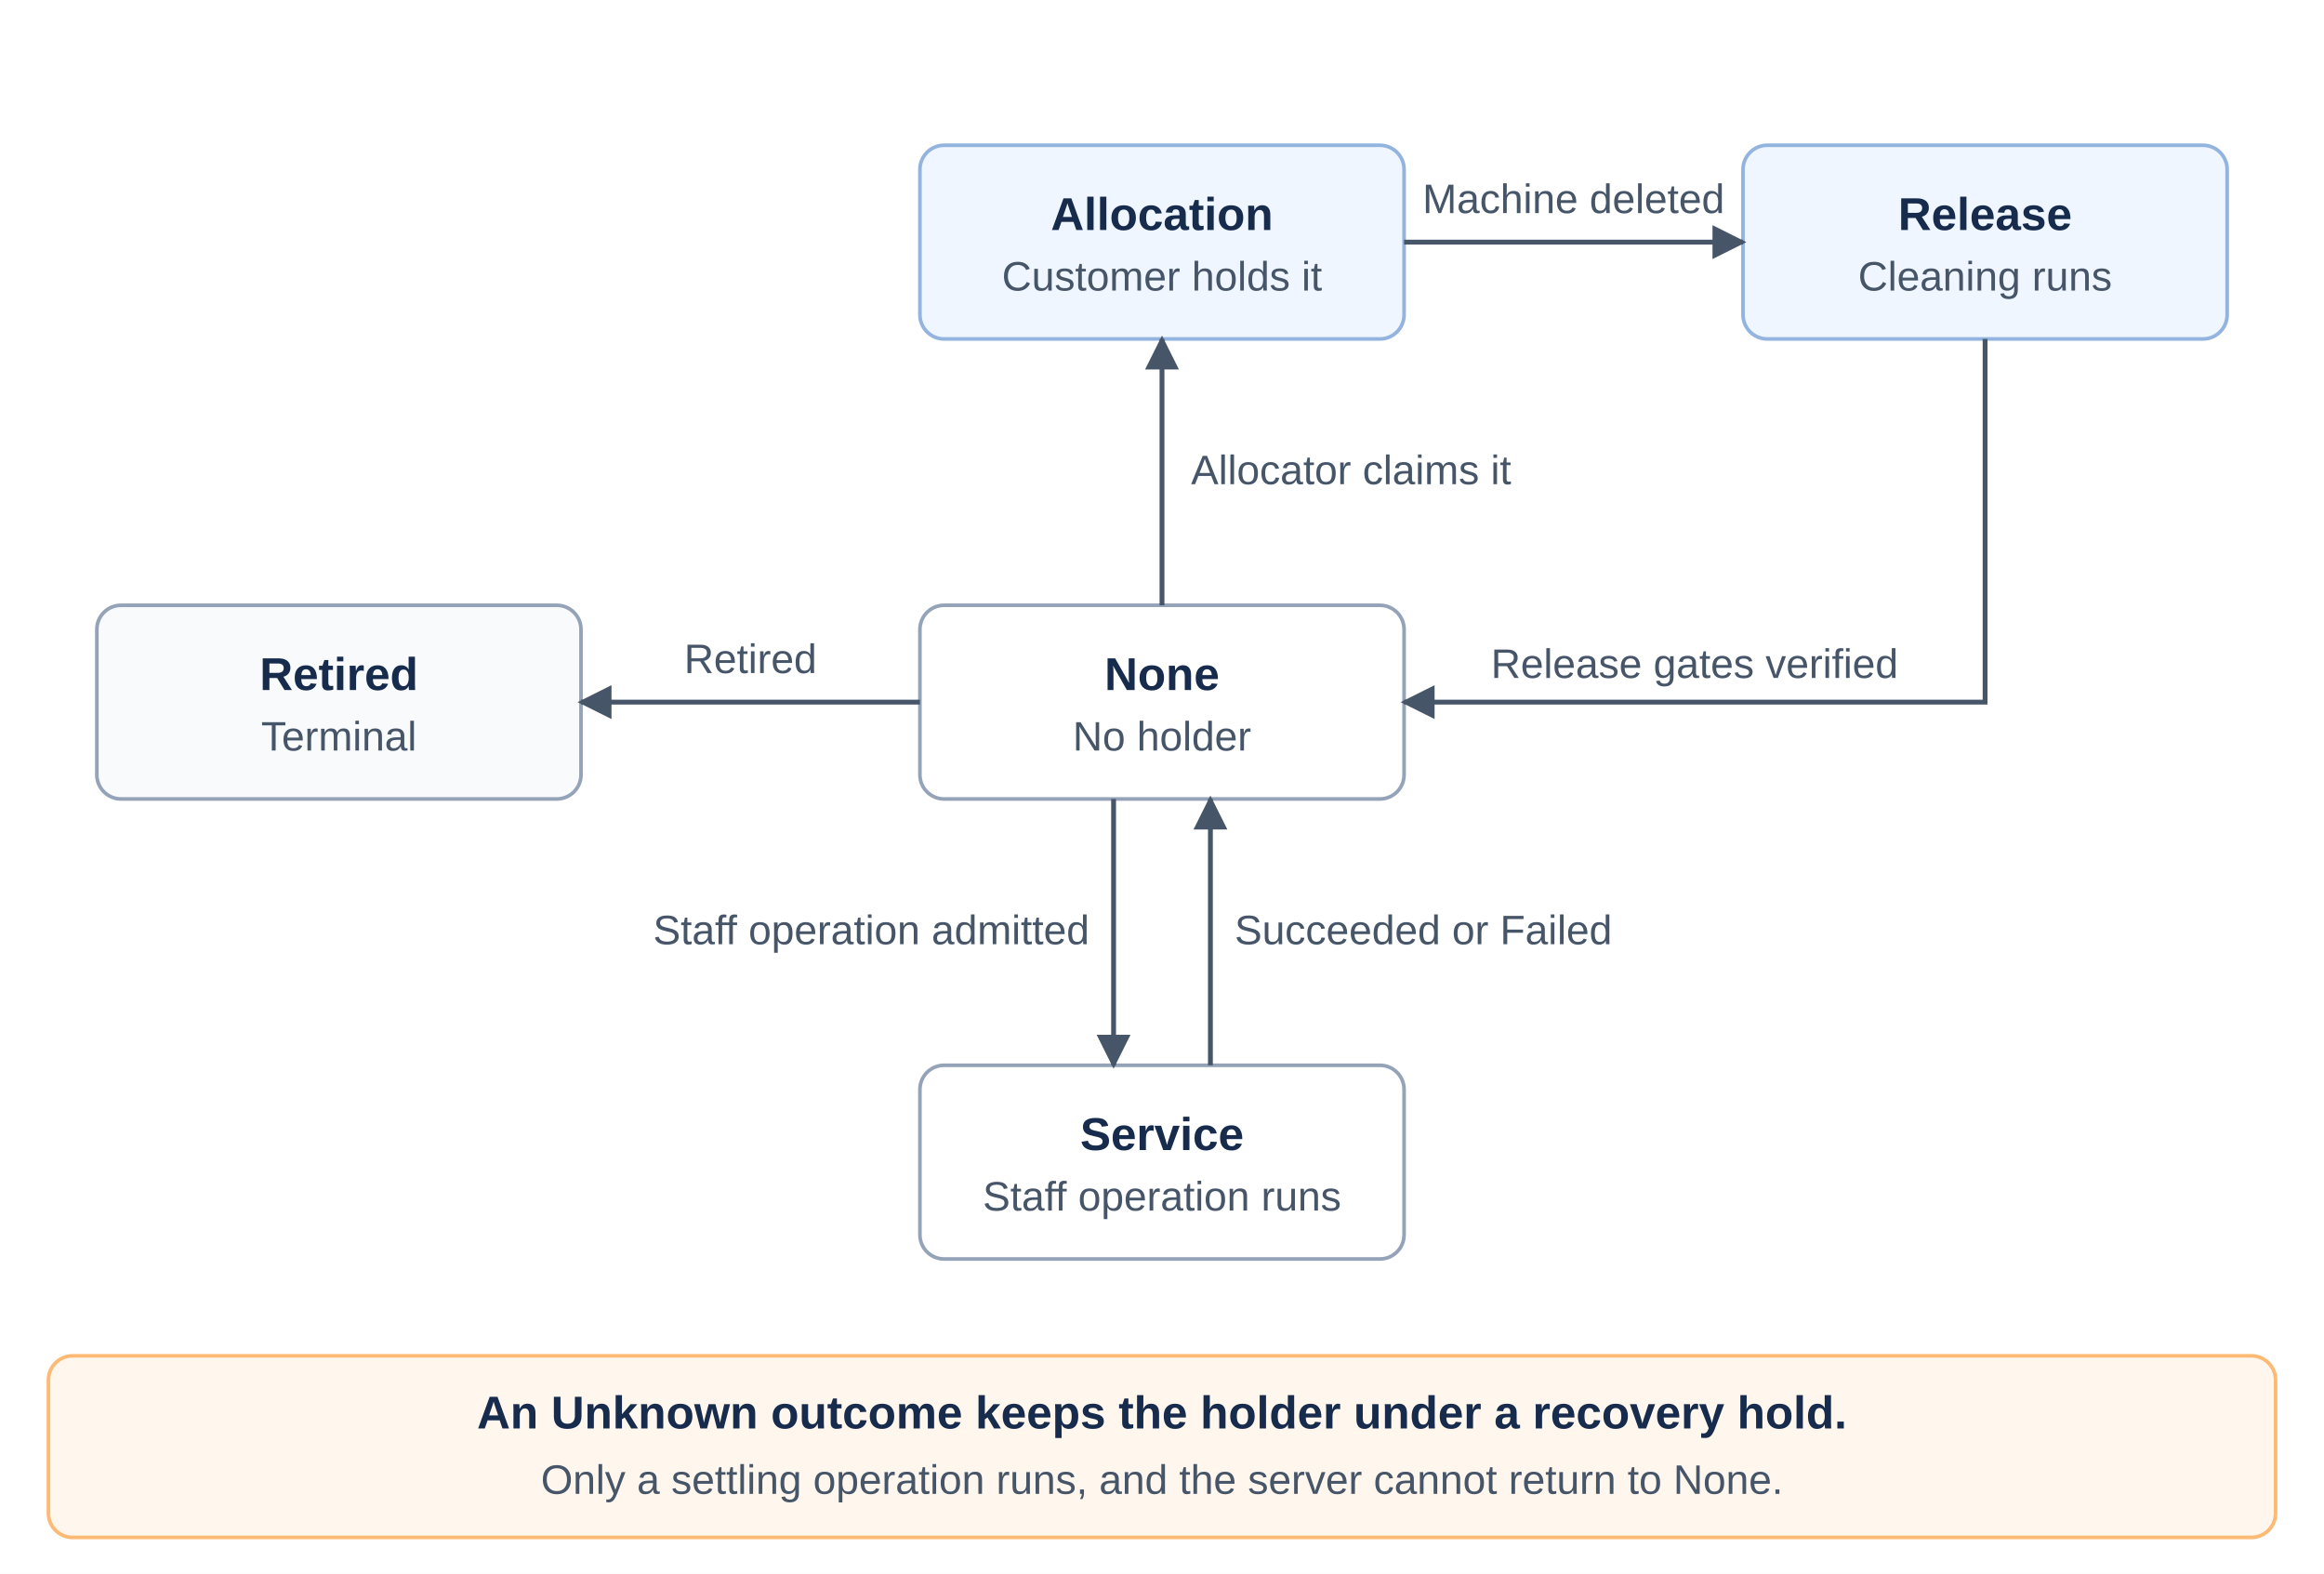
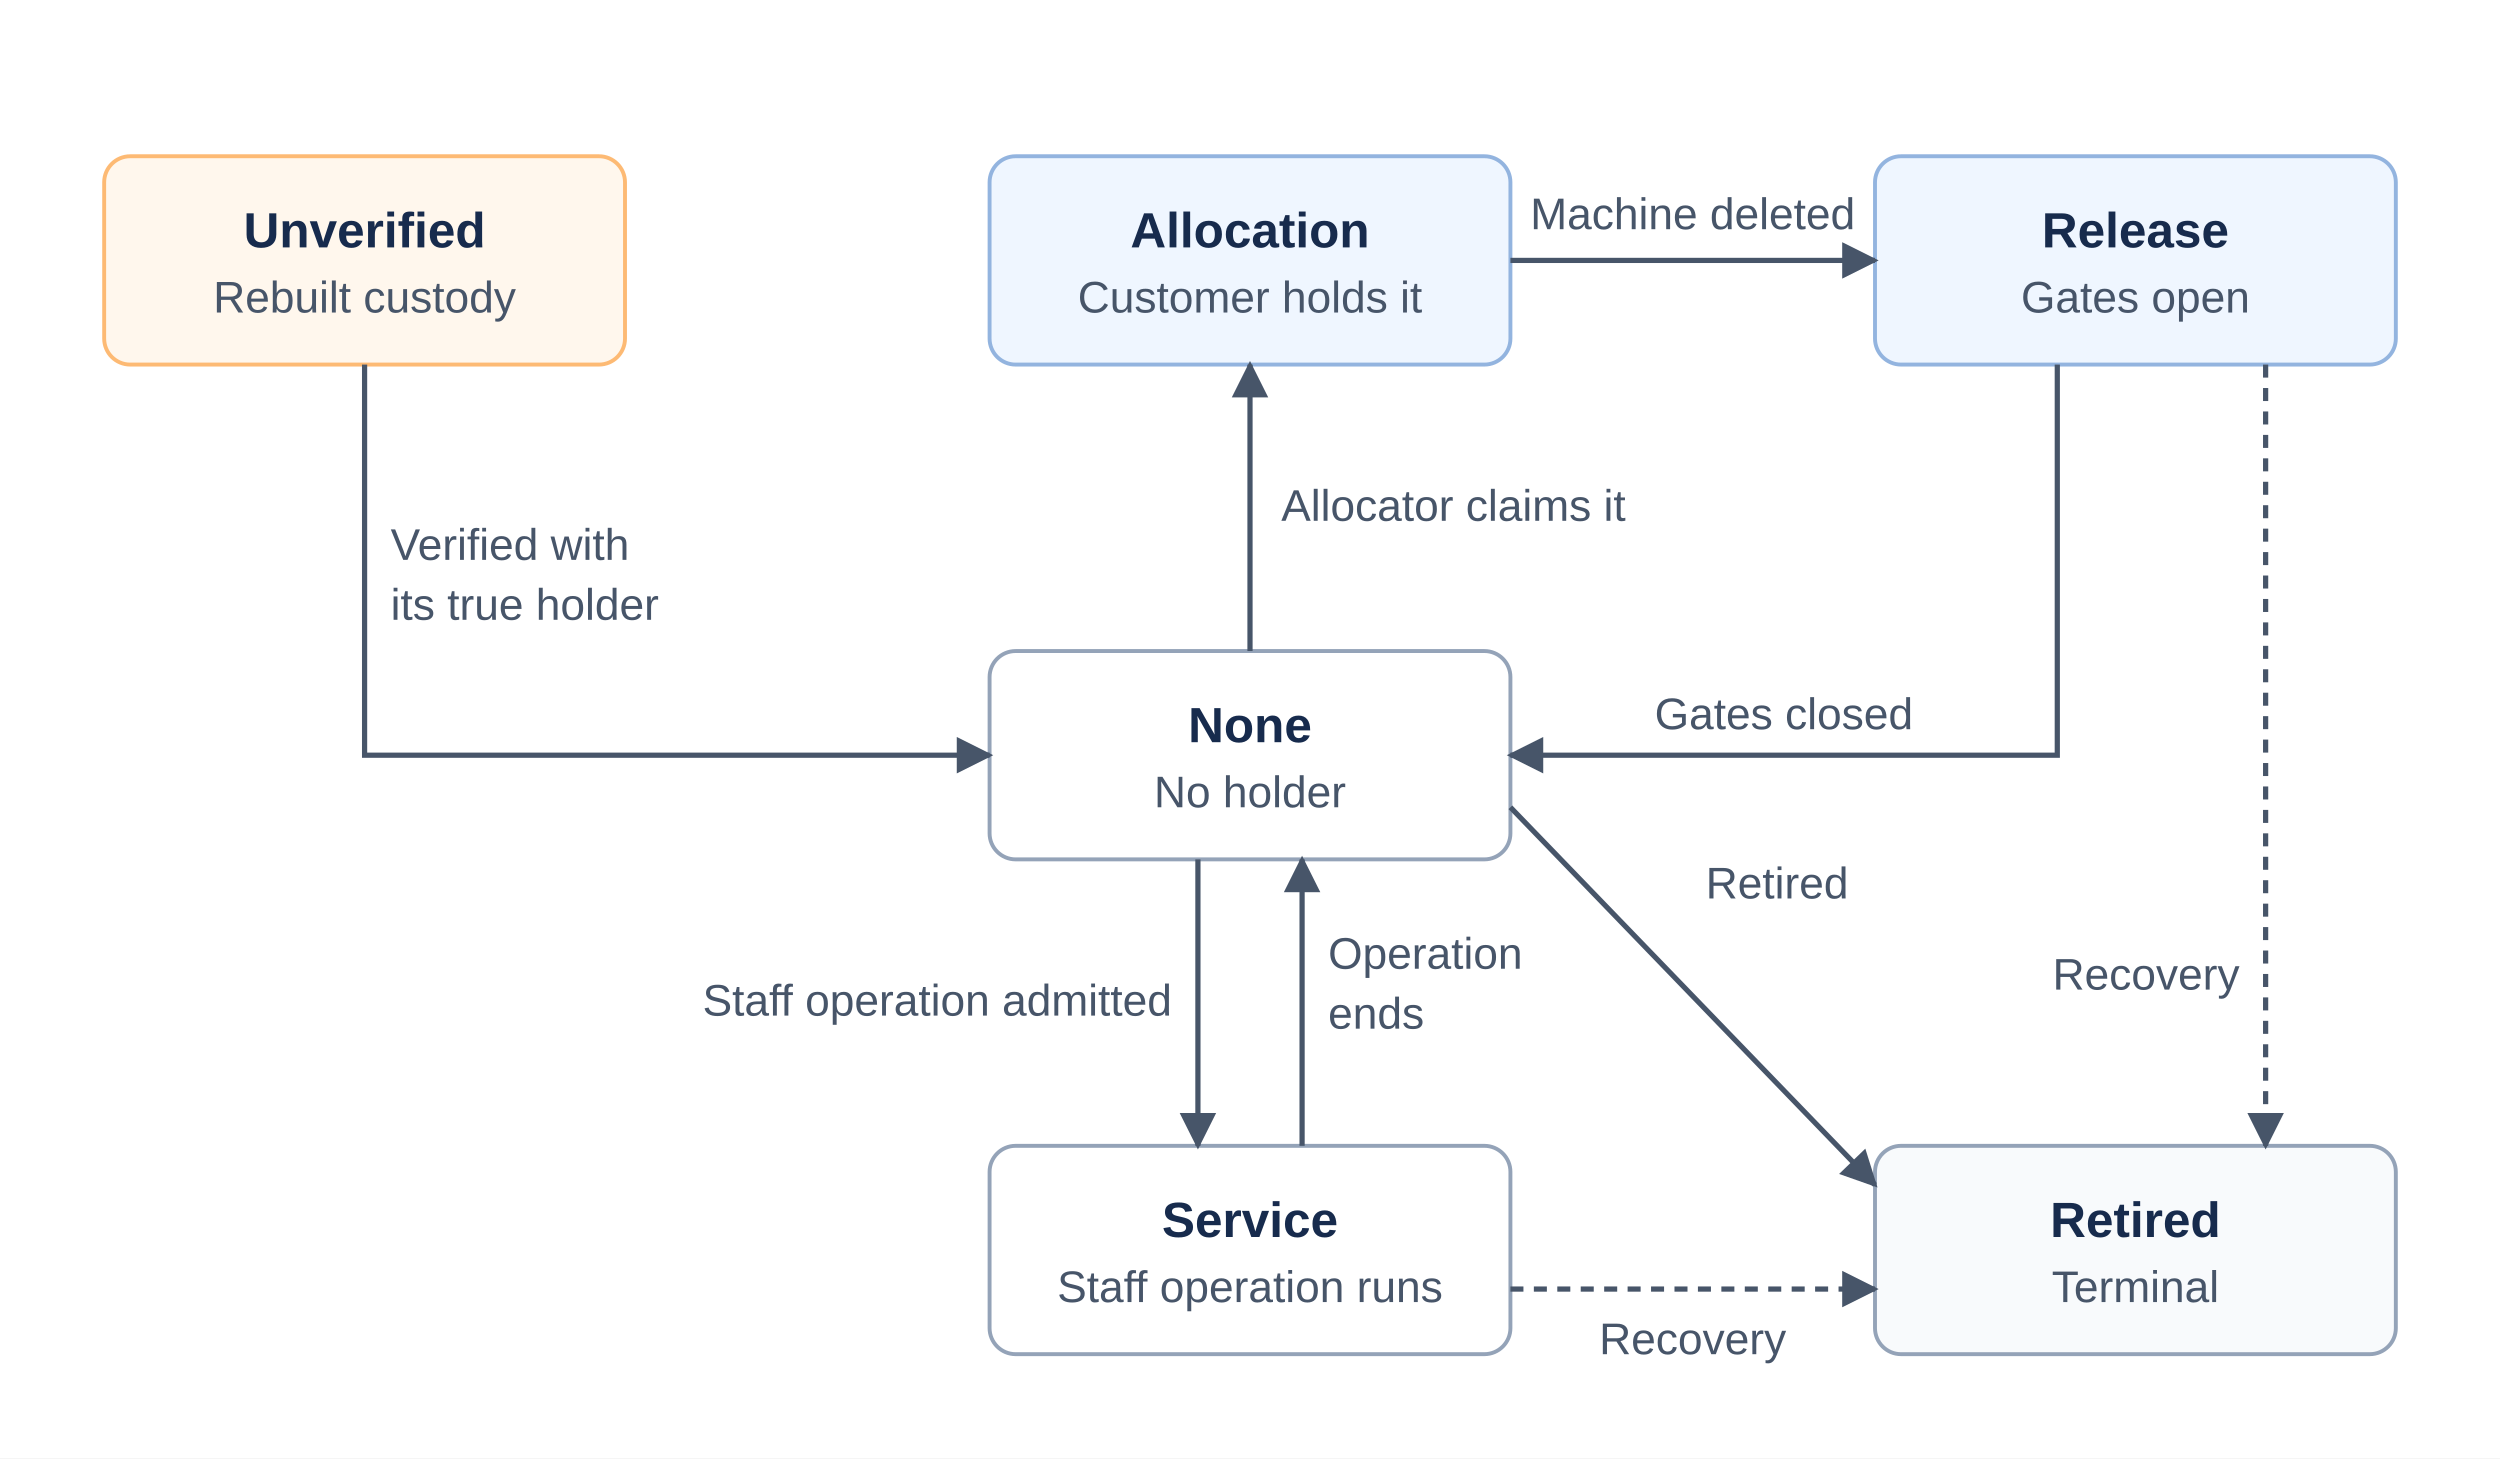
- <svg xmlns="http://www.w3.org/2000/svg" width="960" height="650" viewBox="0 0 960 650" role="img" aria-labelledby="title description">
+ <svg xmlns="http://www.w3.org/2000/svg" width="960" height="560" viewBox="0 0 960 560" role="img" aria-labelledby="title description">
  <defs>
    <marker id="arrow" viewBox="0 0 10 10" refX="9" refY="5" markerWidth="7" markerHeight="7" orient="auto-start-reverse">
      <path d="M 0 0 L 10 5 L 0 10 z" fill="#475569" />
    </marker>
  </defs>
  <style>text { font-family: Arial, Helvetica, sans-serif; fill: #172b4d; } .heading { font-size: 21px; font-weight: 700; } .label { font-size: 19px; font-weight: 700; } .detail { font-size: 17px; fill: #475569; } .line { fill: none; stroke: #475569; stroke-width: 2; marker-end: url(#arrow); }</style>
-   <rect width="960" height="650" fill="white" />
+   <rect width="960" height="560" fill="white" />
+   <rect x="40" y="60" width="200" height="80" rx="10" fill="#fff7ed" stroke="#fdba74" stroke-width="1.5" />
+   <text x="140" y="95" class="label" text-anchor="middle">Unverified</text>
+   <text x="140" y="120" class="detail" text-anchor="middle">Rebuilt custody</text>
  <rect x="380" y="60" width="200" height="80" rx="10" fill="#eff6ff" stroke="#93b4df" stroke-width="1.5" />
  <text x="480" y="95" class="label" text-anchor="middle">Allocation</text>
  <text x="480" y="120" class="detail" text-anchor="middle">Customer holds it</text>
  <rect x="720" y="60" width="200" height="80" rx="10" fill="#eff6ff" stroke="#93b4df" stroke-width="1.5" />
  <text x="820" y="95" class="label" text-anchor="middle">Release</text>
-   <text x="820" y="120" class="detail" text-anchor="middle">Cleaning runs</text>
+   <text x="820" y="120" class="detail" text-anchor="middle">Gates open</text>
  <rect x="380" y="250" width="200" height="80" rx="10" fill="#ffffff" stroke="#94a3b8" stroke-width="1.5" />
  <text x="480" y="285" class="label" text-anchor="middle">None</text>
  <text x="480" y="310" class="detail" text-anchor="middle">No holder</text>
-   <rect x="40" y="250" width="200" height="80" rx="10" fill="#f8fafc" stroke="#94a3b8" stroke-width="1.5" />
-   <text x="140" y="285" class="label" text-anchor="middle">Retired</text>
-   <text x="140" y="310" class="detail" text-anchor="middle">Terminal</text>
  <rect x="380" y="440" width="200" height="80" rx="10" fill="#ffffff" stroke="#94a3b8" stroke-width="1.5" />
  <text x="480" y="475" class="label" text-anchor="middle">Service</text>
  <text x="480" y="500" class="detail" text-anchor="middle">Staff operation runs</text>
+   <rect x="720" y="440" width="200" height="80" rx="10" fill="#f8fafc" stroke="#94a3b8" stroke-width="1.5" />
+   <text x="820" y="475" class="label" text-anchor="middle">Retired</text>
+   <text x="820" y="500" class="detail" text-anchor="middle">Terminal</text>
+   <path d="M 140 140 V 290 H 380" class="line" />
+   <text x="150" y="215" class="detail" text-anchor="start">Verified with</text>
+   <text x="150" y="238" class="detail" text-anchor="start">its true holder</text>
  <path d="M 480 250 V 140" class="line" />
  <text x="492" y="200" class="detail" text-anchor="start">Allocator claims it</text>
  <path d="M 580 100 H 720" class="line" />
  <text x="650" y="88" class="detail" text-anchor="middle">Machine deleted</text>
-   <path d="M 820 140 V 290 H 580" class="line" />
-   <text x="700" y="280" class="detail" text-anchor="middle">Release gates verified</text>
-   <path d="M 380 290 H 240" class="line" />
-   <text x="310" y="278" class="detail" text-anchor="middle">Retired</text>
+   <path d="M 790 140 V 290 H 580" class="line" />
+   <text x="685" y="280" class="detail" text-anchor="middle">Gates closed</text>
+   <path d="M 870 140 V 440" class="line" stroke-dasharray="5 4" />
+   <text x="860" y="380" class="detail" text-anchor="end">Recovery</text>
  <path d="M 460 330 V 440" class="line" />
  <text x="450" y="390" class="detail" text-anchor="end">Staff operation admitted</text>
  <path d="M 500 440 V 330" class="line" />
-   <text x="510" y="390" class="detail" text-anchor="start">Succeeded or Failed</text>
-   <rect x="20" y="560" width="920" height="75" rx="10" fill="#fff7ed" stroke="#fdba74" stroke-width="1.5" />
-   <text x="480" y="590" class="label" text-anchor="middle">An Unknown outcome keeps the holder under a recovery hold.</text>
-   <text x="480" y="617" class="detail" text-anchor="middle">Only a settling operation runs, and the server cannot return to None.</text>
+   <text x="510" y="372" class="detail" text-anchor="start">Operation</text>
+   <text x="510" y="395" class="detail" text-anchor="start">ends</text>
+   <path d="M 580 310 L 720 455" class="line" />
+   <text x="655" y="345" class="detail" text-anchor="start">Retired</text>
+   <path d="M 580 495 H 720" class="line" stroke-dasharray="5 4" />
+   <text x="650" y="520" class="detail" text-anchor="middle">Recovery</text>
</svg>
